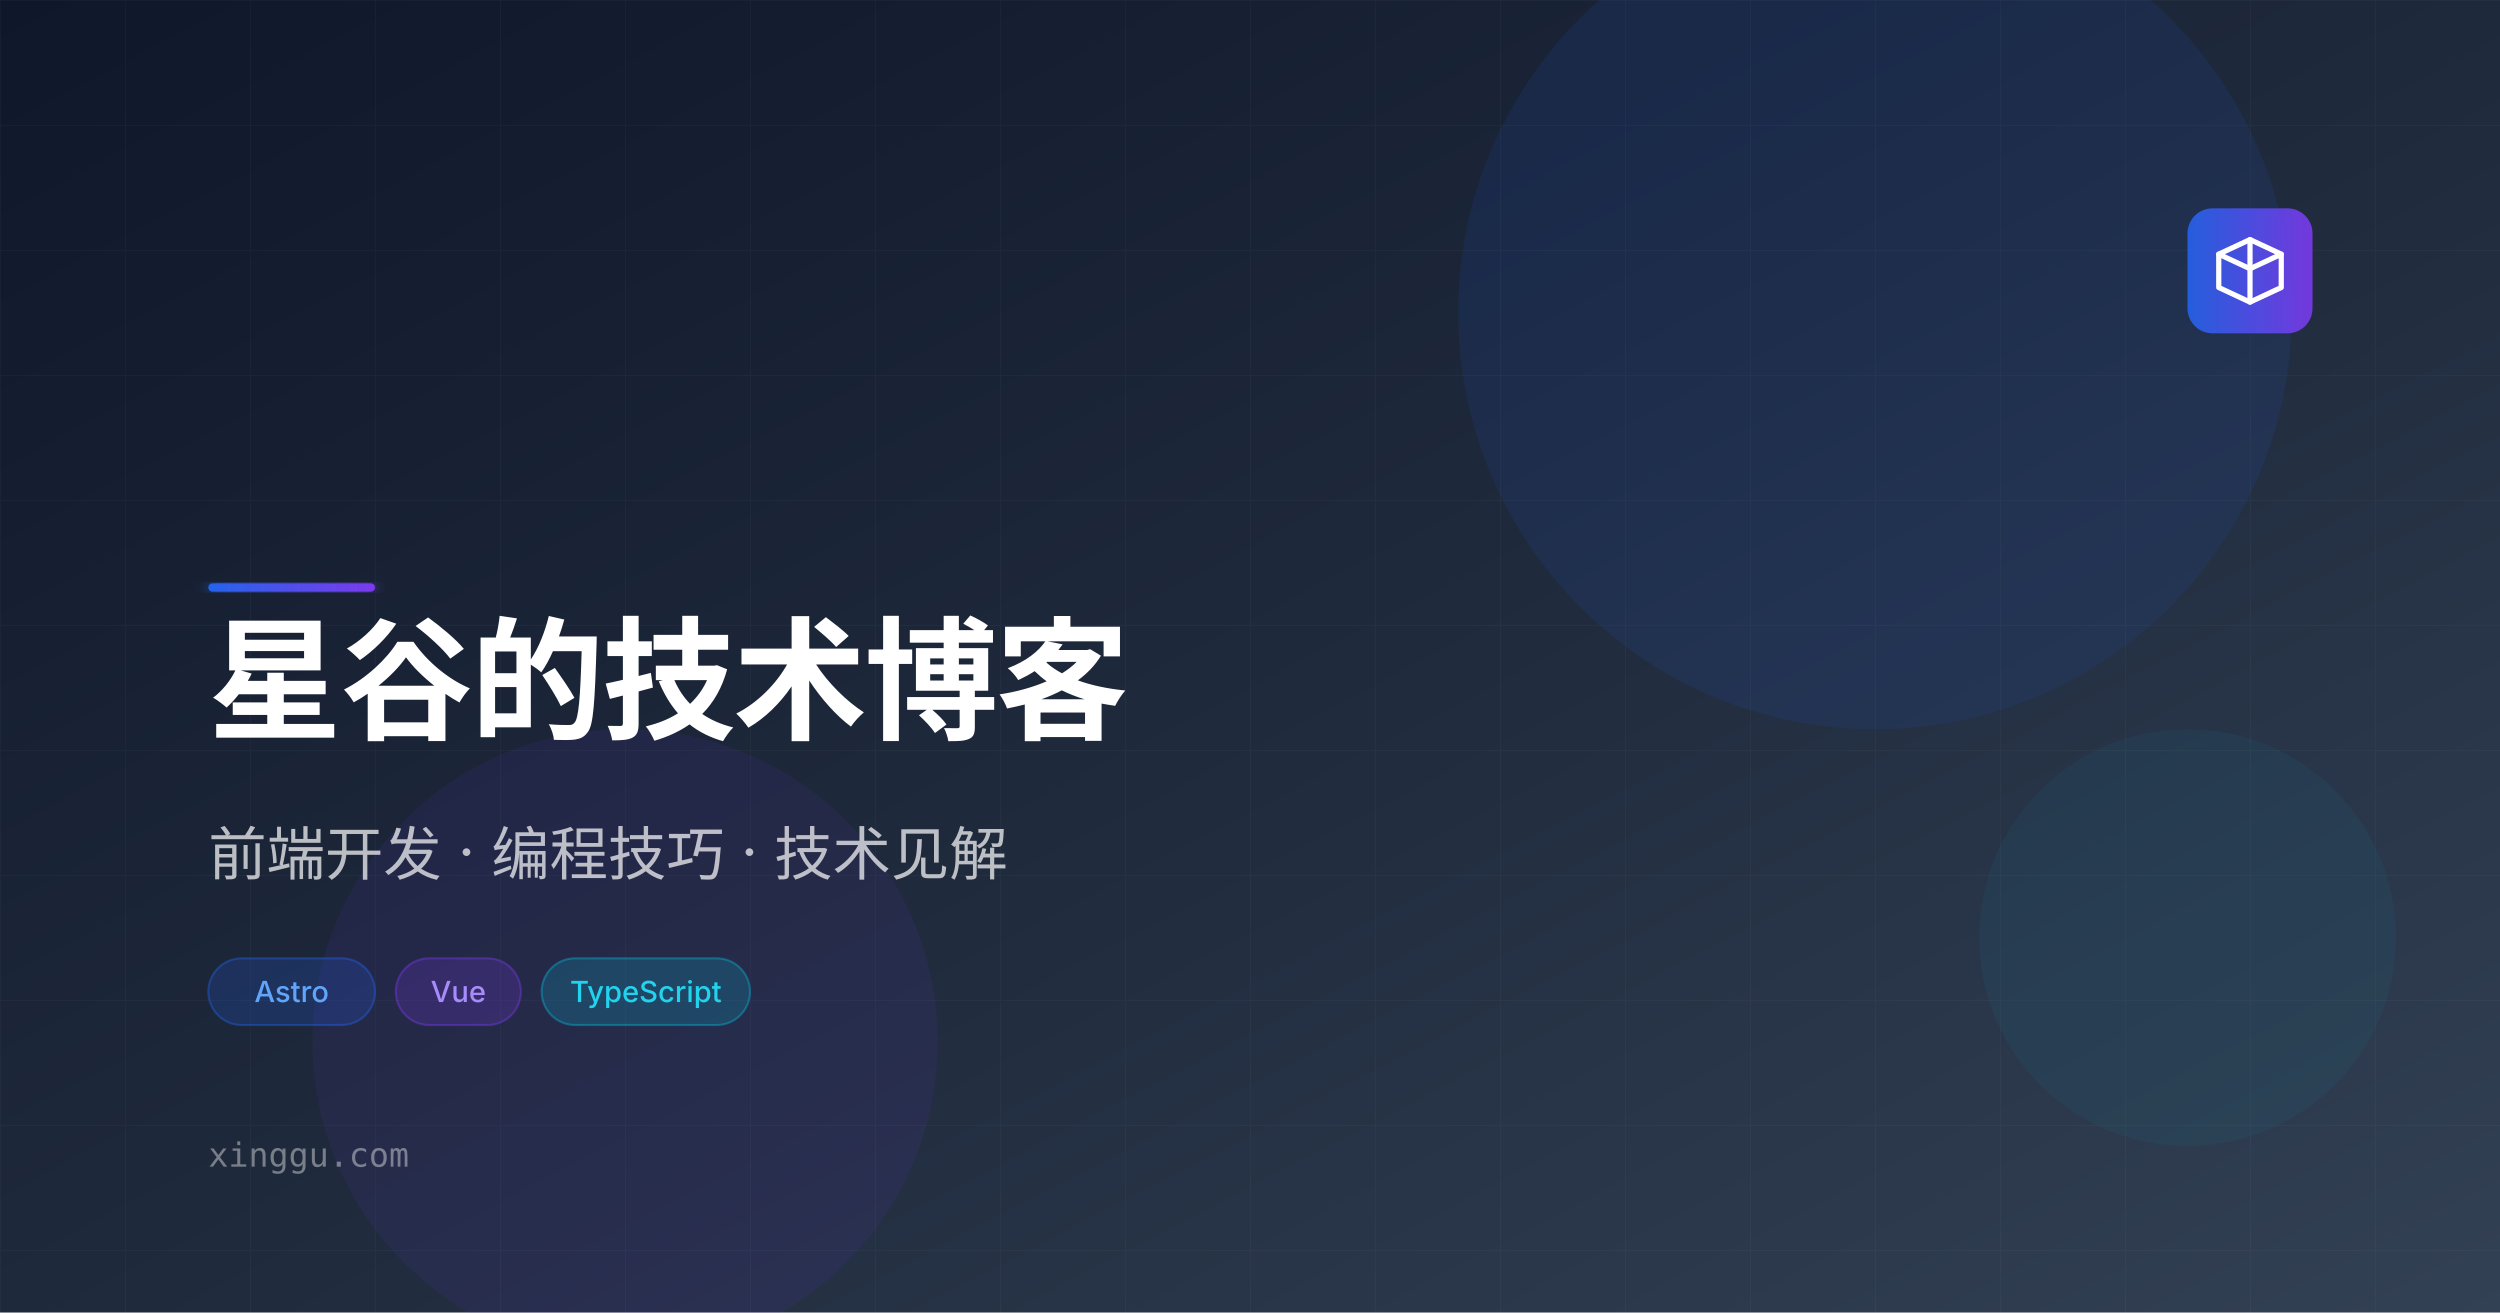
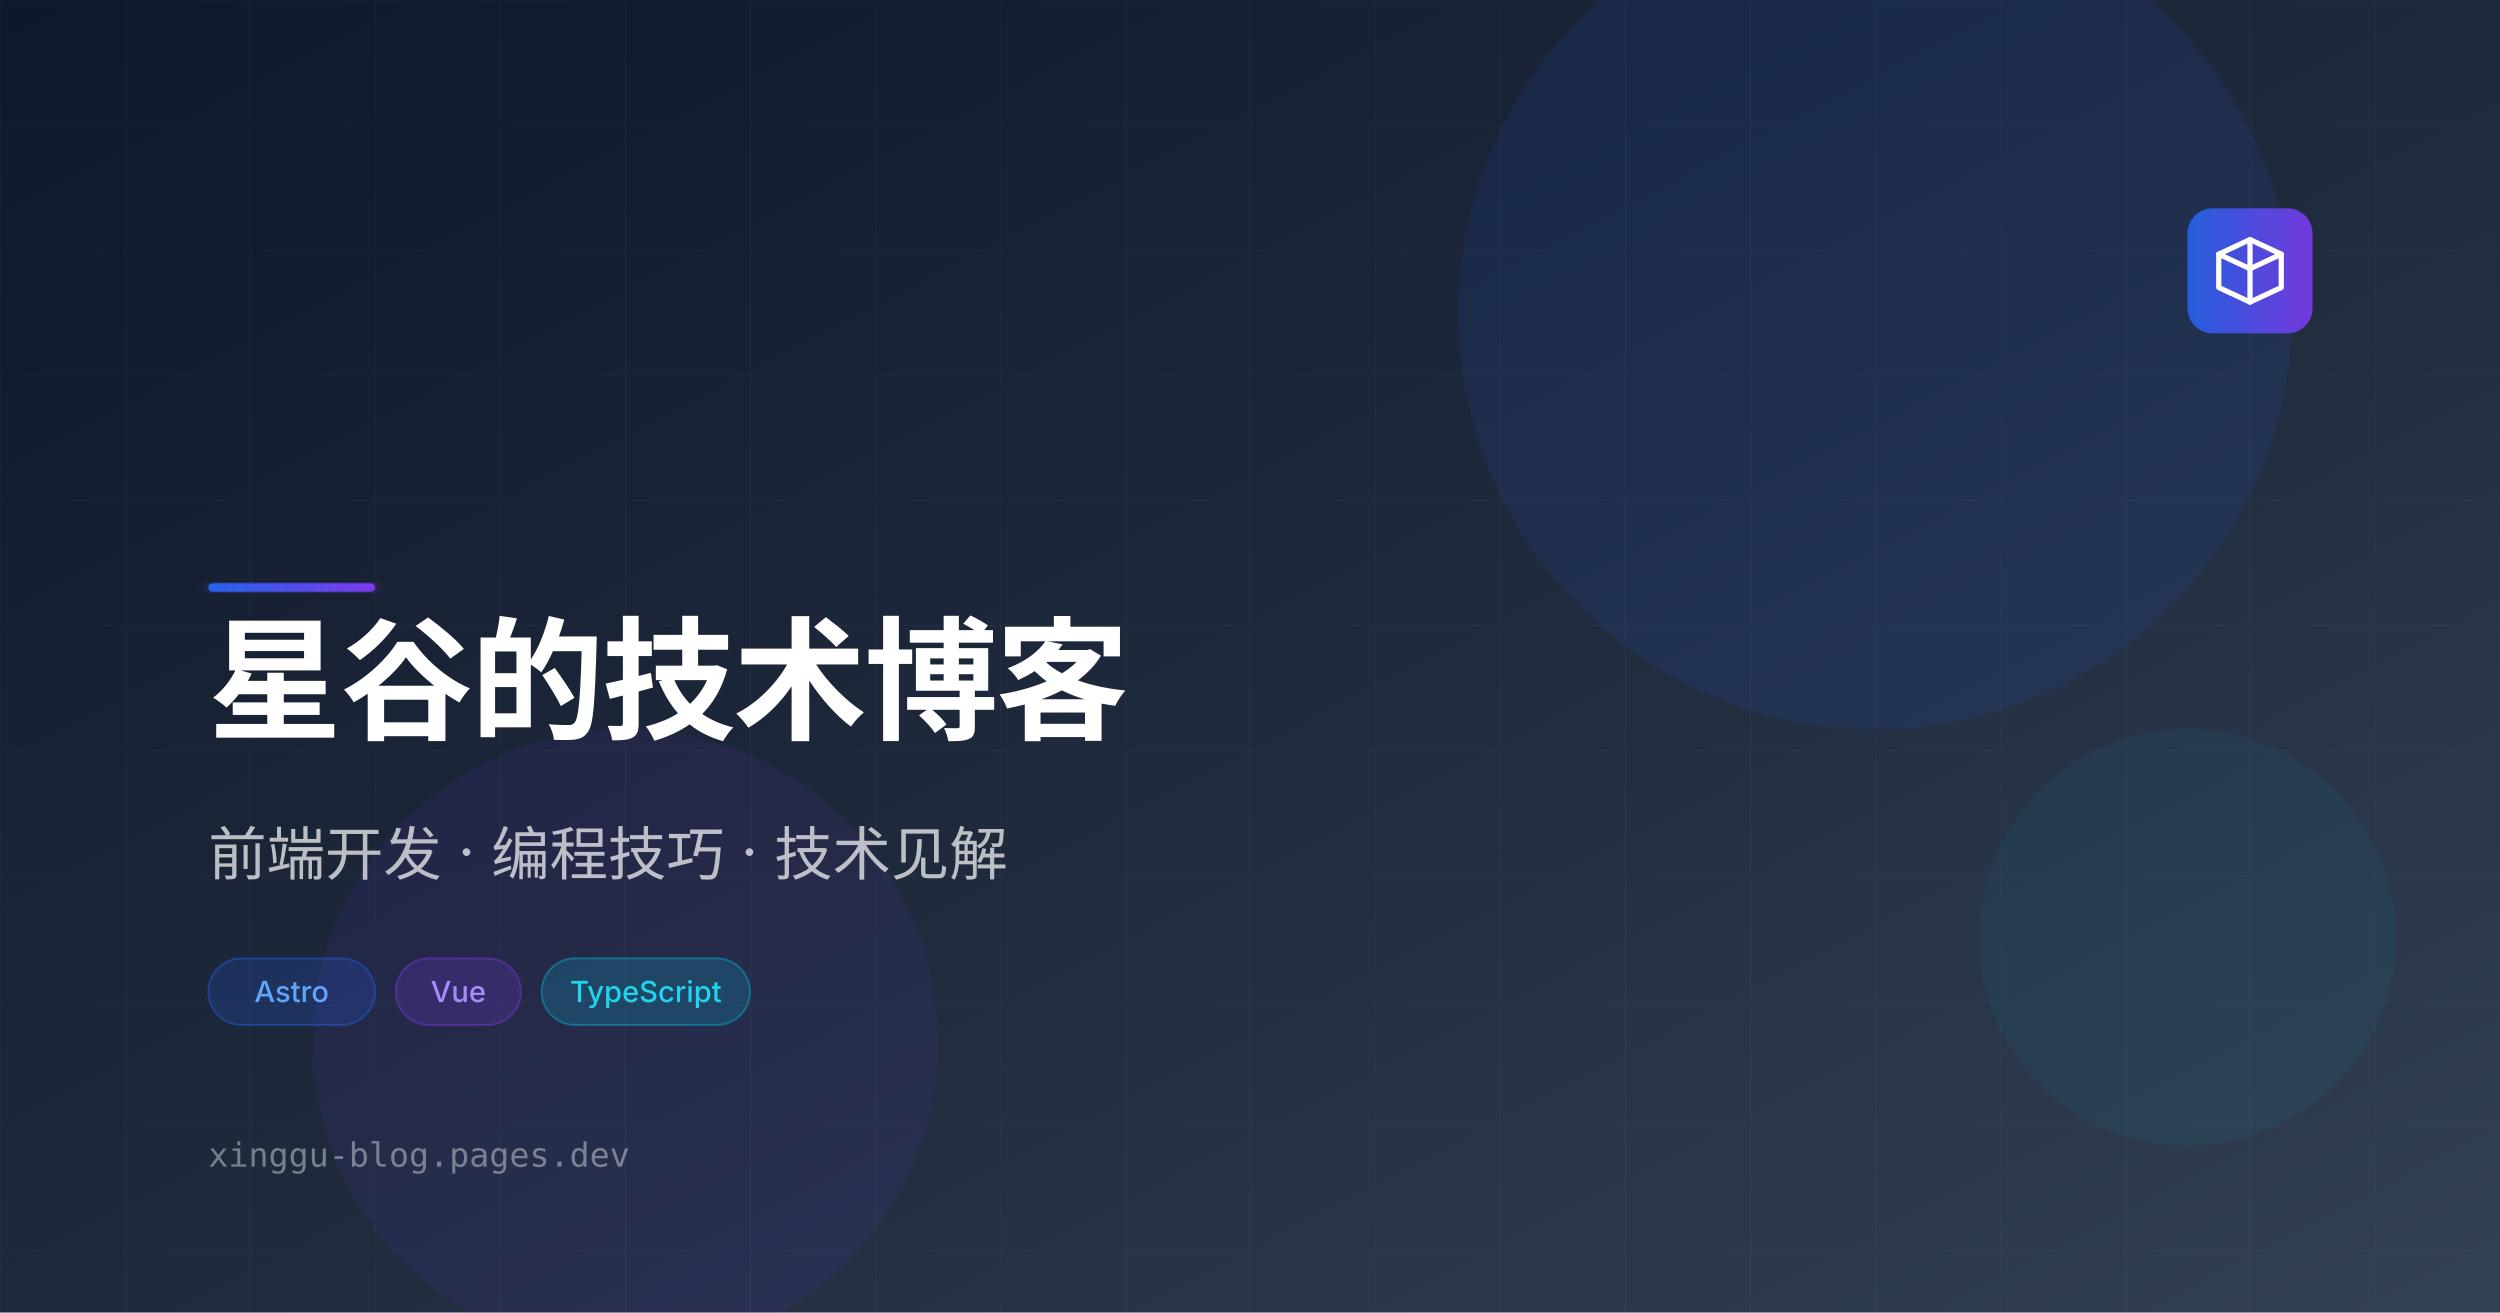
<svg xmlns="http://www.w3.org/2000/svg" width="1200" height="630" viewBox="0 0 1200 630">
  <defs>
    <linearGradient id="bg" x1="0%" y1="0%" x2="100%" y2="100%">
      <stop offset="0%" style="stop-color:#0f172a;stop-opacity:1" />
      <stop offset="50%" style="stop-color:#1e293b;stop-opacity:1" />
      <stop offset="100%" style="stop-color:#334155;stop-opacity:1" />
    </linearGradient>
    <linearGradient id="accent" x1="0%" y1="0%" x2="100%" y2="0%">
      <stop offset="0%" style="stop-color:#2563eb;stop-opacity:1" />
      <stop offset="100%" style="stop-color:#7c3aed;stop-opacity:1" />
    </linearGradient>
    <filter id="glow">
      <feGaussianBlur stdDeviation="3" result="coloredBlur" />
      <feMerge>
        <feMergeNode in="coloredBlur" />
        <feMergeNode in="SourceGraphic" />
      </feMerge>
    </filter>
  </defs>
  <rect width="1200" height="630" fill="url(#bg)" />
  <pattern id="grid" width="60" height="60" patternUnits="userSpaceOnUse">
    <path d="M 60 0 L 0 0 0 60" fill="none" stroke="rgba(255,255,255,0.03)" stroke-width="1" />
  </pattern>
  <rect width="1200" height="630" fill="url(#grid)" />
  <circle cx="900" cy="150" r="200" fill="rgba(37,99,235,0.1)" />
  <circle cx="300" cy="500" r="150" fill="rgba(124,58,237,0.08)" />
  <circle cx="1050" cy="450" r="100" fill="rgba(6,182,212,0.06)" />
  <rect x="100" y="280" width="80" height="4" rx="2" fill="url(#accent)" filter="url(#glow)" />
  <text x="100" y="350" font-family="'Inter', -apple-system, BlinkMacSystemFont, sans-serif" font-size="64" font-weight="800" fill="white" letter-spacing="-1">
    星谷的技术博客
  </text>
  <text x="100" y="420" font-family="'Inter', -apple-system, BlinkMacSystemFont, sans-serif" font-size="28" fill="rgba(255,255,255,0.7)" font-weight="400">
    前端开发 · 编程技巧 · 技术见解
  </text>
  <rect x="100" y="460" width="80" height="32" rx="16" fill="rgba(37,99,235,0.2)" stroke="rgba(37,99,235,0.4)" stroke-width="1" />
  <text x="140" y="481" font-family="'Inter', sans-serif" font-size="14" fill="#60a5fa" text-anchor="middle" font-weight="500">Astro</text>
  <rect x="190" y="460" width="60" height="32" rx="16" fill="rgba(124,58,237,0.2)" stroke="rgba(124,58,237,0.4)" stroke-width="1" />
  <text x="220" y="481" font-family="'Inter', sans-serif" font-size="14" fill="#a78bfa" text-anchor="middle" font-weight="500">Vue</text>
  <rect x="260" y="460" width="100" height="32" rx="16" fill="rgba(6,182,212,0.2)" stroke="rgba(6,182,212,0.4)" stroke-width="1" />
  <text x="310" y="481" font-family="'Inter', sans-serif" font-size="14" fill="#22d3ee" text-anchor="middle" font-weight="500">TypeScript</text>
  <g transform="translate(1050, 100)">
    <rect width="60" height="60" rx="12" fill="url(#accent)" opacity="0.9" />
    <path d="M15 22L30 15L45 22V38L30 45L15 38V22Z" stroke="white" stroke-width="2.5" stroke-linecap="round" stroke-linejoin="round" fill="none" />
    <path d="M30 15V45" stroke="white" stroke-width="2.5" stroke-linecap="round" />
    <path d="M15 22L30 29L45 22" stroke="white" stroke-width="2.5" stroke-linecap="round" stroke-linejoin="round" fill="none" />
  </g>
  <text x="100" y="560" font-family="'JetBrains Mono', monospace" font-size="16" fill="rgba(255,255,255,0.4)">
-     xinggu.com
+     xinggu-blog.pages.dev
  </text>
</svg>
